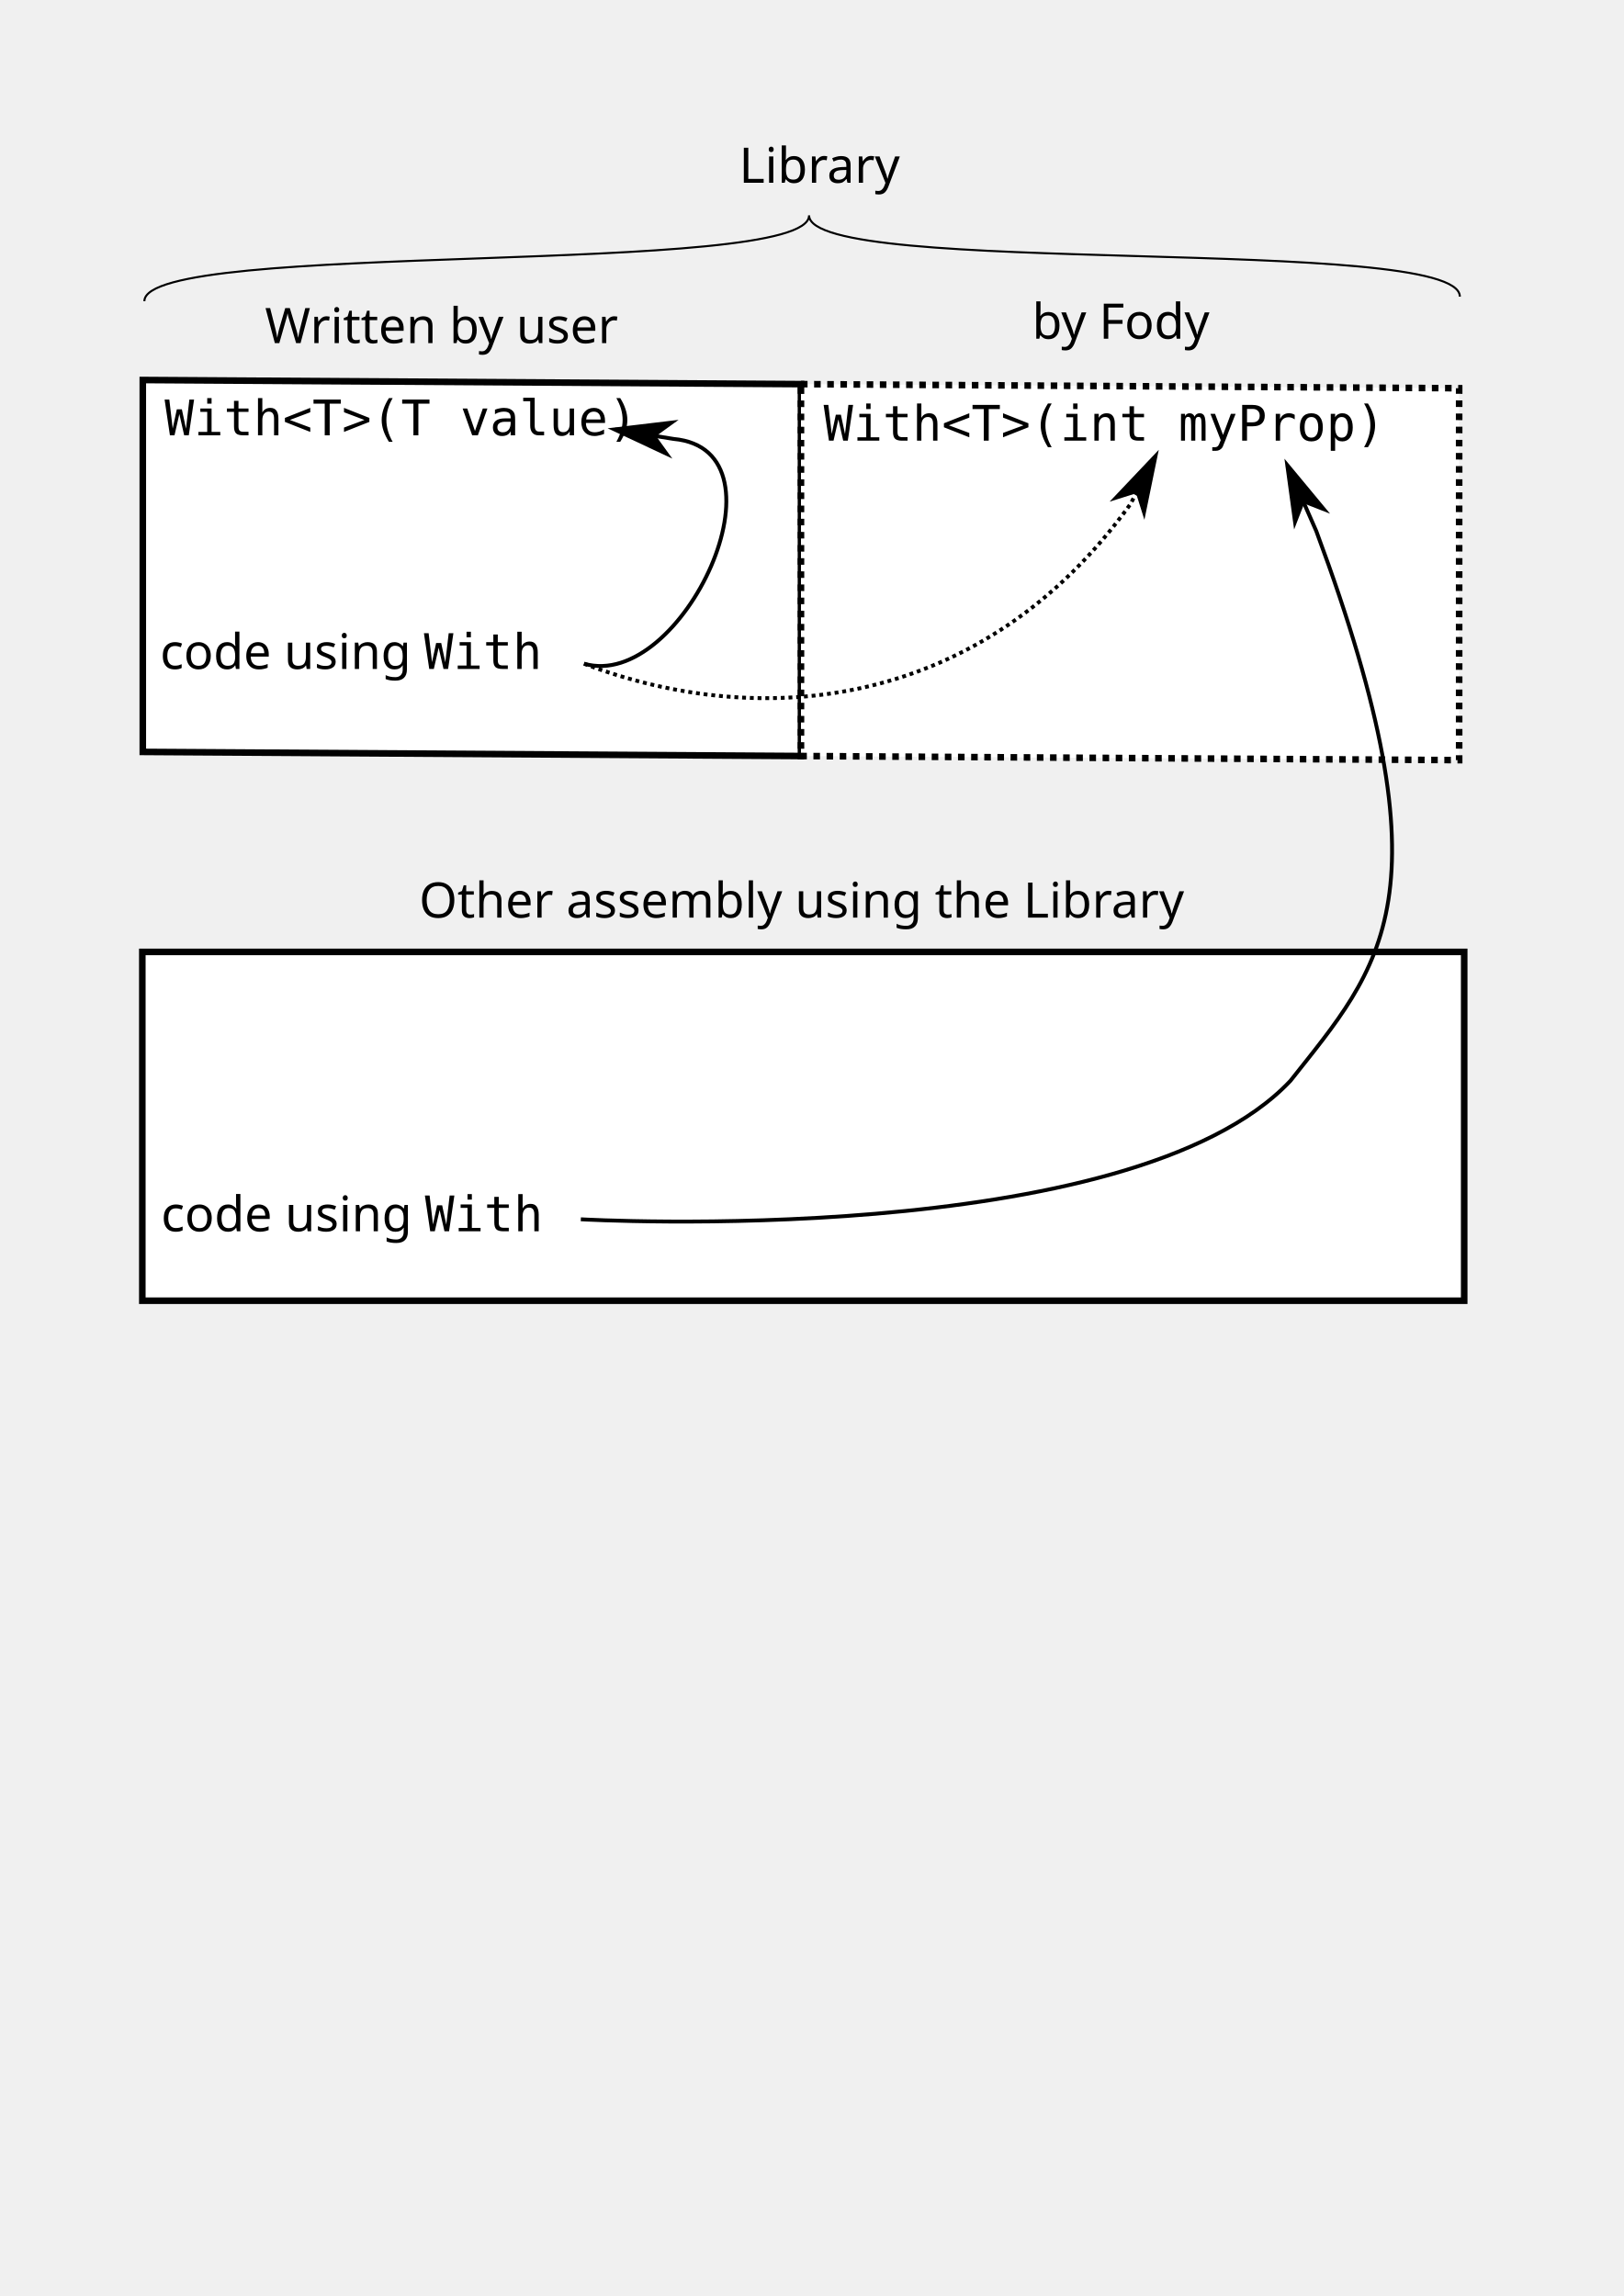
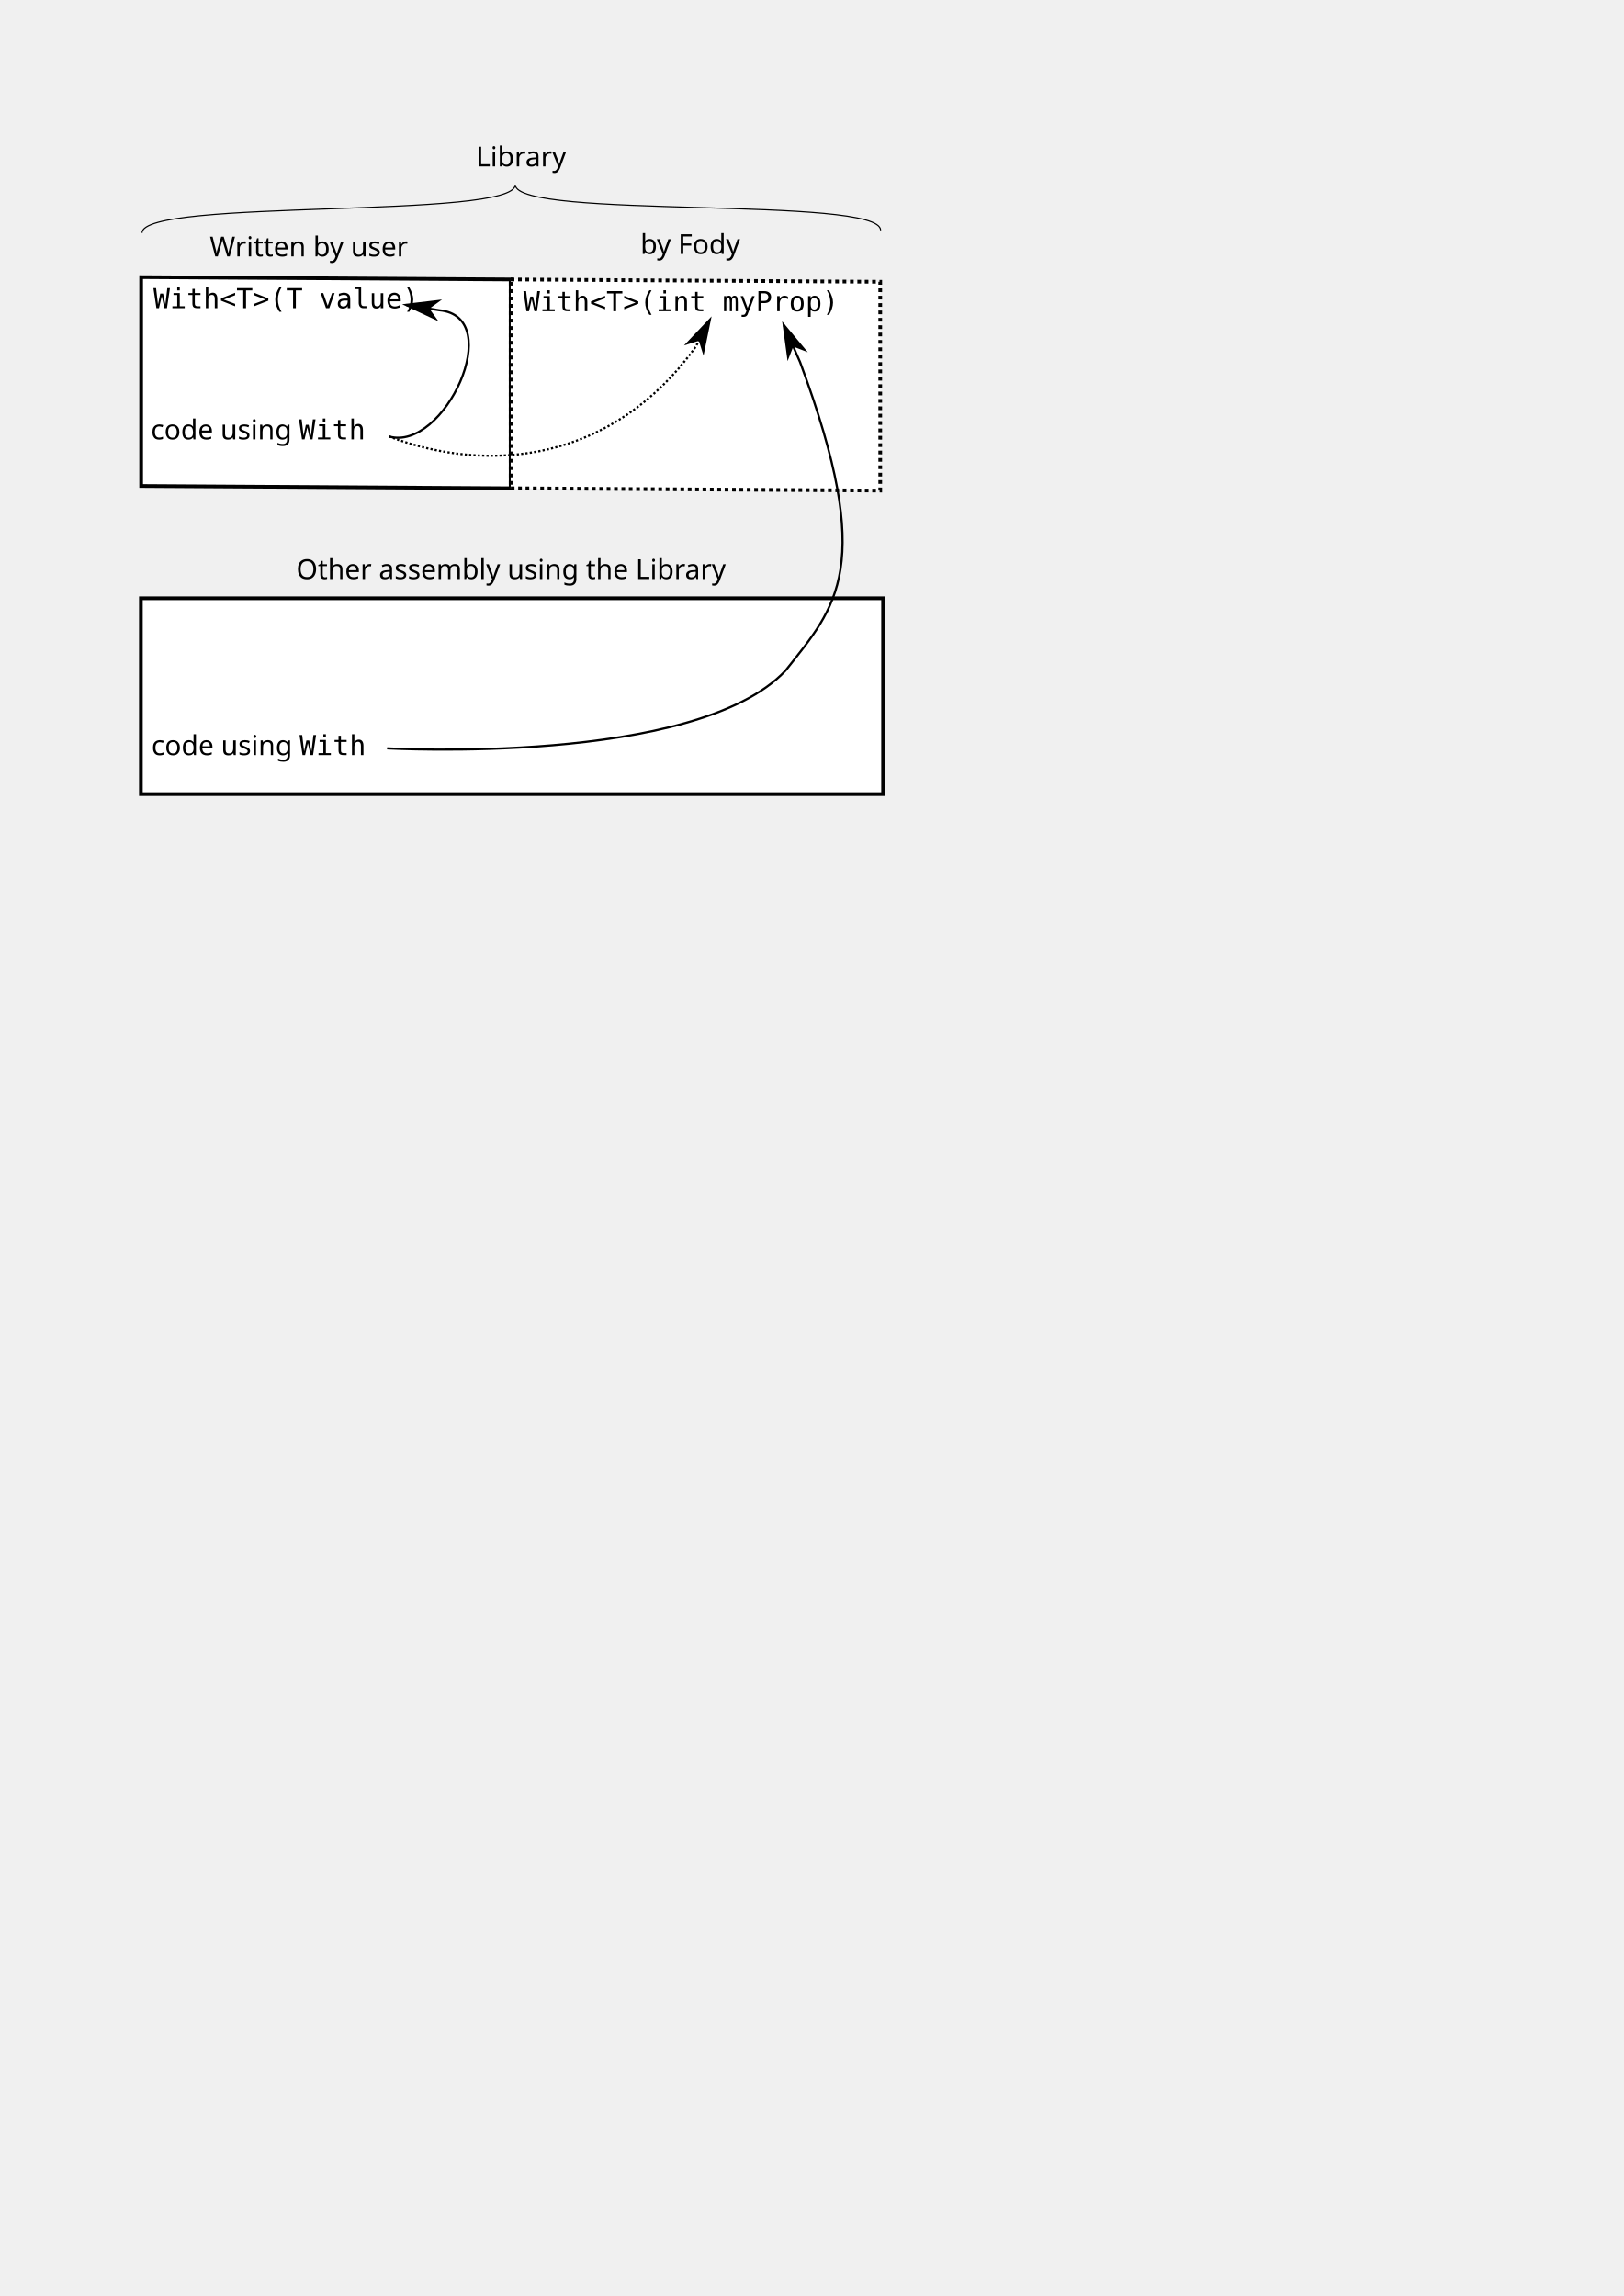
- <svg xmlns="http://www.w3.org/2000/svg" id="svg8" version="1.1" viewBox="0 0 210 297" height="297mm" width="210mm">
+ <svg xmlns="http://www.w3.org/2000/svg" width="210mm" height="297mm" viewBox="0 0 210 297" version="1.1" id="svg8">
  <defs id="defs2">
-     <marker style="overflow:visible;" id="marker1350" refX="0.0" refY="0.0" orient="auto">
-       <path transform="scale(0.8) rotate(180) translate(12.5,0)" style="fill-rule:evenodd;stroke:#000000;stroke-width:1pt;stroke-opacity:1;fill:#000000;fill-opacity:1" d="M 0.0,0.0 L 5.0,-5.0 L -12.5,0.0 L 5.0,5.0 L 0.0,0.0 z " id="path1348" />
+     <marker orient="auto" refY="0.0" refX="0.0" id="marker1350" style="overflow:visible;">
+       <path id="path1348" d="M 0.0,0.0 L 5.0,-5.0 L -12.5,0.0 L 5.0,5.0 L 0.0,0.0 z " style="fill-rule:evenodd;stroke:#000000;stroke-width:1pt;stroke-opacity:1;fill:#000000;fill-opacity:1" transform="scale(0.8) rotate(180) translate(12.5,0)" />
    </marker>
-     <marker orient="auto" refY="0.0" refX="0.0" id="marker1266" style="overflow:visible;">
-       <path id="path1264" d="M 0.0,0.0 L 5.0,-5.0 L -12.5,0.0 L 5.0,5.0 L 0.0,0.0 z " style="fill-rule:evenodd;stroke:#000000;stroke-width:1pt;stroke-opacity:1;fill:#000000;fill-opacity:1" transform="scale(0.8) rotate(180) translate(12.5,0)" />
+     <marker style="overflow:visible;" id="marker1266" refX="0.0" refY="0.0" orient="auto">
+       <path transform="scale(0.8) rotate(180) translate(12.5,0)" style="fill-rule:evenodd;stroke:#000000;stroke-width:1pt;stroke-opacity:1;fill:#000000;fill-opacity:1" d="M 0.0,0.0 L 5.0,-5.0 L -12.5,0.0 L 5.0,5.0 L 0.0,0.0 z " id="path1264" />
    </marker>
-     <marker style="overflow:visible;" id="Arrow1Lend" refX="0.0" refY="0.0" orient="auto">
-       <path transform="scale(0.8) rotate(180) translate(12.5,0)" style="fill-rule:evenodd;stroke:#000000;stroke-width:1pt;stroke-opacity:1;fill:#000000;fill-opacity:1" d="M 0.0,0.0 L 5.0,-5.0 L -12.5,0.0 L 5.0,5.0 L 0.0,0.0 z " id="path907" />
+     <marker orient="auto" refY="0.0" refX="0.0" id="Arrow1Lend" style="overflow:visible;">
+       <path id="path907" d="M 0.0,0.0 L 5.0,-5.0 L -12.5,0.0 L 5.0,5.0 L 0.0,0.0 z " style="fill-rule:evenodd;stroke:#000000;stroke-width:1pt;stroke-opacity:1;fill:#000000;fill-opacity:1" transform="scale(0.8) rotate(180) translate(12.5,0)" />
    </marker>
-     <marker style="overflow:visible" id="marker1204" refX="0.0" refY="0.0" orient="auto">
-       <path transform="scale(0.8) translate(12.5,0)" style="fill-rule:evenodd;stroke:#000000;stroke-width:1pt;stroke-opacity:1;fill:#000000;fill-opacity:1" d="M 0.0,0.0 L 5.0,-5.0 L -12.5,0.0 L 5.0,5.0 L 0.0,0.0 z " id="path1202" />
+     <marker orient="auto" refY="0.0" refX="0.0" id="marker1204" style="overflow:visible">
+       <path id="path1202" d="M 0.0,0.0 L 5.0,-5.0 L -12.5,0.0 L 5.0,5.0 L 0.0,0.0 z " style="fill-rule:evenodd;stroke:#000000;stroke-width:1pt;stroke-opacity:1;fill:#000000;fill-opacity:1" transform="scale(0.8) translate(12.5,0)" />
    </marker>
-     <marker style="overflow:visible" id="Arrow1Lstart" refX="0.0" refY="0.0" orient="auto">
-       <path transform="scale(0.8) translate(12.5,0)" style="fill-rule:evenodd;stroke:#000000;stroke-width:1pt;stroke-opacity:1;fill:#000000;fill-opacity:1" d="M 0.0,0.0 L 5.0,-5.0 L -12.5,0.0 L 5.0,5.0 L 0.0,0.0 z " id="path904" />
+     <marker orient="auto" refY="0.0" refX="0.0" id="Arrow1Lstart" style="overflow:visible">
+       <path id="path904" d="M 0.0,0.0 L 5.0,-5.0 L -12.5,0.0 L 5.0,5.0 L 0.0,0.0 z " style="fill-rule:evenodd;stroke:#000000;stroke-width:1pt;stroke-opacity:1;fill:#000000;fill-opacity:1" transform="scale(0.8) translate(12.5,0)" />
    </marker>
  </defs>
  <g id="layer1">
-     <rect transform="matrix(0.9999805,0.00624591,0,1,0,0)" y="49.041" x="18.468" height="48.107" width="85.126" id="rect839" style="fill:#ffffff;stroke:#000000;stroke-width:0.85;stroke-miterlimit:4;stroke-dasharray:none;stroke-opacity:0.993" />
-     <text id="text843" y="23.638" x="95.593" style="font-style:normal;font-weight:normal;font-size:10.583px;line-height:1.25;font-family:sans-serif;letter-spacing:0px;word-spacing:0px;fill:#000000;fill-opacity:1;stroke:none;stroke-width:0.265" xml:space="preserve">
-       <tspan style="font-size:6.35px;stroke-width:0.265" y="23.638" x="95.593" id="tspan841">Library</tspan>
+     <rect style="fill:#ffffff;stroke:#000000;stroke-width:0.477;stroke-miterlimit:4;stroke-dasharray:none;stroke-opacity:0.993" id="rect839" width="47.796" height="27.011" x="18.255" y="35.736" transform="matrix(0.9999805,0.00624591,0,1,0,0)" />
+     <text xml:space="preserve" style="font-style:normal;font-weight:normal;font-size:5.942px;line-height:1.25;font-family:sans-serif;letter-spacing:0px;word-spacing:0px;fill:#000000;fill-opacity:1;stroke:none;stroke-width:0.149" x="61.558" y="21.522" id="text843">
+       <tspan id="tspan841" x="61.558" y="21.522" style="font-size:3.565px;stroke-width:0.149">Library</tspan>
    </text>
-     <text id="text847" y="56.308" x="21.288" style="font-style:normal;font-variant:normal;font-weight:normal;font-stretch:normal;font-size:6.35px;line-height:1.25;font-family:Consolas;-inkscape-font-specification:Consolas;letter-spacing:0px;word-spacing:0px;stroke-width:0.265" xml:space="preserve">
-       <tspan style="font-style:normal;font-variant:normal;font-weight:normal;font-stretch:normal;font-size:6.35px;font-family:Consolas;-inkscape-font-specification:Consolas;stroke-width:0.265" y="56.308" x="21.288" id="tspan845">With&lt;T&gt;(T value)</tspan>
+     <text xml:space="preserve" style="font-style:normal;font-variant:normal;font-weight:normal;font-stretch:normal;font-size:3.565px;line-height:1.25;font-family:Consolas;-inkscape-font-specification:Consolas;letter-spacing:0px;word-spacing:0px;stroke-width:0.149" x="19.838" y="39.866" id="text847">
+       <tspan id="tspan845" x="19.838" y="39.866" style="font-style:normal;font-variant:normal;font-weight:normal;font-stretch:normal;font-size:3.565px;font-family:Consolas;-inkscape-font-specification:Consolas;stroke-width:0.149">With&lt;T&gt;(T value)</tspan>
    </text>
-     <rect style="fill:#ffffff;stroke:#000000;stroke-width:0.85;stroke-miterlimit:4;stroke-dasharray:0.85, 0.85;stroke-dashoffset:0;stroke-opacity:0.993" id="rect839-1" width="85.126" height="48.107" x="103.595" y="49.041" transform="matrix(0.9999805,0.00624591,0,1,0,0)" />
-     <path id="path870" d="m 18.674,38.963 c -0.009,-7.97 86.105,-3.078 85.966,-11.11 0.027,8.071 84.28,2.468 84.165,10.522" style="fill:none;stroke:#000000;stroke-width:0.262px;stroke-linecap:butt;stroke-linejoin:miter;stroke-opacity:1" />
-     <text id="text874" y="44.38" x="34.264" style="font-size:10.583px;line-height:1.25;font-family:Constantia;-inkscape-font-specification:Constantia;letter-spacing:0px;word-spacing:0px;stroke-width:0.265" xml:space="preserve">
-       <tspan style="font-style:normal;font-variant:normal;font-weight:normal;font-stretch:normal;font-size:6.35px;font-family:sans-serif;-inkscape-font-specification:sans-serif;stroke-width:0.265" y="44.38" x="34.264" id="tspan872">Written by user</tspan>
+     <rect transform="matrix(0.9999805,0.00624591,0,1,0,0)" y="35.736" x="66.051" height="27.011" width="47.796" id="rect839-1" style="fill:#ffffff;stroke:#000000;stroke-width:0.477;stroke-miterlimit:4;stroke-dasharray:0.477, 0.477;stroke-dashoffset:0;stroke-opacity:0.993" />
+     <path style="fill:none;stroke:#000000;stroke-width:0.147px;stroke-linecap:butt;stroke-linejoin:miter;stroke-opacity:1" d="m 18.37,30.127 c -0.005,-4.475 48.346,-1.728 48.268,-6.238 0.015,4.531 47.321,1.386 47.257,5.908" id="path870" />
+     <text xml:space="preserve" style="font-size:5.942px;line-height:1.25;font-family:Constantia;-inkscape-font-specification:Constantia;letter-spacing:0px;word-spacing:0px;stroke-width:0.149" x="27.123" y="33.168" id="text874">
+       <tspan id="tspan872" x="27.123" y="33.168" style="font-style:normal;font-variant:normal;font-weight:normal;font-stretch:normal;font-size:3.565px;font-family:sans-serif;-inkscape-font-specification:sans-serif;stroke-width:0.149">Written by user</tspan>
    </text>
-     <text id="text878" y="43.813" x="133.48" style="font-size:10.583px;line-height:1.25;font-family:Constantia;-inkscape-font-specification:Constantia;letter-spacing:0px;word-spacing:0px;stroke-width:0.265" xml:space="preserve">
-       <tspan style="font-style:normal;font-variant:normal;font-weight:normal;font-stretch:normal;font-size:6.35px;font-family:sans-serif;-inkscape-font-specification:sans-serif;stroke-width:0.265" y="43.813" x="133.48" id="tspan876">by Fody</tspan>
+     <text xml:space="preserve" style="font-size:5.942px;line-height:1.25;font-family:Constantia;-inkscape-font-specification:Constantia;letter-spacing:0px;word-spacing:0px;stroke-width:0.149" x="82.831" y="32.85" id="text878">
+       <tspan id="tspan876" x="82.831" y="32.85" style="font-style:normal;font-variant:normal;font-weight:normal;font-stretch:normal;font-size:3.565px;font-family:sans-serif;-inkscape-font-specification:sans-serif;stroke-width:0.149">by Fody</tspan>
    </text>
-     <text xml:space="preserve" style="font-style:normal;font-variant:normal;font-weight:normal;font-stretch:normal;font-size:6.35px;line-height:1.25;font-family:Consolas;-inkscape-font-specification:Consolas;letter-spacing:0px;word-spacing:0px;stroke-width:0.265" x="106.523" y="57.001" id="text847-7">
-       <tspan id="tspan845-5" x="106.523" y="57.001" style="font-style:normal;font-variant:normal;font-weight:normal;font-stretch:normal;font-size:6.35px;font-family:Consolas;-inkscape-font-specification:Consolas;stroke-width:0.265">With&lt;T&gt;(int myProp)</tspan>
+     <text id="text847-7" y="40.255" x="67.696" style="font-style:normal;font-variant:normal;font-weight:normal;font-stretch:normal;font-size:3.565px;line-height:1.25;font-family:Consolas;-inkscape-font-specification:Consolas;letter-spacing:0px;word-spacing:0px;stroke-width:0.149" xml:space="preserve">
+       <tspan style="font-style:normal;font-variant:normal;font-weight:normal;font-stretch:normal;font-size:3.565px;font-family:Consolas;-inkscape-font-specification:Consolas;stroke-width:0.149" y="40.255" x="67.696" id="tspan845-5">With&lt;T&gt;(int myProp)</tspan>
    </text>
-     <text id="text900" y="86.53" x="20.716" style="font-size:10.583px;line-height:1.25;font-family:Constantia;-inkscape-font-specification:Constantia;letter-spacing:0px;word-spacing:0px;stroke-width:0.265" xml:space="preserve">
-       <tspan style="font-style:normal;font-variant:normal;font-weight:normal;font-stretch:normal;font-size:6.35px;font-family:sans-serif;-inkscape-font-specification:sans-serif;stroke-width:0.265" y="86.53" x="20.716" id="tspan898">code using <tspan id="tspan1418" style="font-style:normal;font-variant:normal;font-weight:normal;font-stretch:normal;font-family:Consolas;-inkscape-font-specification:Consolas">With</tspan>
+     <text xml:space="preserve" style="font-size:5.942px;line-height:1.25;font-family:Constantia;-inkscape-font-specification:Constantia;letter-spacing:0px;word-spacing:0px;stroke-width:0.149" x="19.516" y="56.835" id="text900">
+       <tspan id="tspan898" x="19.516" y="56.835" style="font-style:normal;font-variant:normal;font-weight:normal;font-stretch:normal;font-size:3.565px;font-family:sans-serif;-inkscape-font-specification:sans-serif;stroke-width:0.149">code using <tspan style="font-style:normal;font-variant:normal;font-weight:normal;font-stretch:normal;font-family:Consolas;-inkscape-font-specification:Consolas;stroke-width:0.149" id="tspan1418">With</tspan>
      </tspan>
    </text>
-     <path id="path1192" d="m 75.533,85.852 c 12.695,3.692 27.277,-27.641 11.578,-29.075 l -7.566,-1.219" style="fill:none;stroke:#000000;stroke-width:0.5;stroke-linecap:butt;stroke-linejoin:miter;stroke-miterlimit:4;stroke-dasharray:none;stroke-opacity:1;marker-end:url(#Arrow1Lend)" />
-     <path id="path1256" d="m 75.533,85.852 c 23.164,8.852 51.684,5.787 70.681,-20.657 l 3.205,-6.147" style="fill:none;stroke:#000000;stroke-width:0.5;stroke-linecap:butt;stroke-linejoin:miter;stroke-miterlimit:4;stroke-dasharray:0.5, 0.5;stroke-dashoffset:0;stroke-opacity:1;marker-end:url(#marker1266)" />
-     <rect y="123.135" x="18.406" height="45.12" width="170.965" id="rect1322" style="fill:#ffffff;stroke:#000000;stroke-width:0.85;stroke-miterlimit:4;stroke-dasharray:none;stroke-dashoffset:0;stroke-opacity:0.993" />
-     <text id="text1326" y="118.699" x="54.2" style="font-size:6.35px;line-height:1.25;font-family:Constantia;-inkscape-font-specification:Constantia;letter-spacing:0px;word-spacing:0px;stroke-width:0.265" xml:space="preserve">
-       <tspan style="font-style:normal;font-variant:normal;font-weight:normal;font-stretch:normal;font-size:6.35px;font-family:sans-serif;-inkscape-font-specification:sans-serif;stroke-width:0.265" y="118.699" x="54.2" id="tspan1324">Other assembly using the Library</tspan>
+     <path style="fill:none;stroke:#000000;stroke-width:0.281;stroke-linecap:butt;stroke-linejoin:miter;stroke-miterlimit:4;stroke-dasharray:none;stroke-opacity:1;marker-end:url(#Arrow1Lend)" d="M 50.296,56.454 C 57.423,58.527 65.611,40.935 56.796,40.129 l -4.248,-0.685" id="path1192" />
+     <path style="fill:none;stroke:#000000;stroke-width:0.281;stroke-linecap:butt;stroke-linejoin:miter;stroke-miterlimit:4;stroke-dasharray:0.281, 0.281;stroke-dashoffset:0;stroke-opacity:1;marker-end:url(#marker1266)" d="m 50.296,56.454 c 13.006,4.97 29.02,3.249 39.686,-11.599 l 1.8,-3.451" id="path1256" />
+     <rect style="fill:#ffffff;stroke:#000000;stroke-width:0.477;stroke-miterlimit:4;stroke-dasharray:none;stroke-dashoffset:0;stroke-opacity:0.993" id="rect1322" width="95.993" height="25.334" x="18.22" y="77.388" />
+     <text xml:space="preserve" style="font-size:3.565px;line-height:1.25;font-family:Constantia;-inkscape-font-specification:Constantia;letter-spacing:0px;word-spacing:0px;stroke-width:0.149" x="38.317" y="74.897" id="text1326">
+       <tspan id="tspan1324" x="38.317" y="74.897" style="font-style:normal;font-variant:normal;font-weight:normal;font-stretch:normal;font-size:3.565px;font-family:sans-serif;-inkscape-font-specification:sans-serif;stroke-width:0.149">Other assembly using the Library</tspan>
    </text>
-     <text xml:space="preserve" style="font-size:10.583px;line-height:1.25;font-family:Constantia;-inkscape-font-specification:Constantia;letter-spacing:0px;word-spacing:0px;stroke-width:0.265" x="20.841" y="159.272" id="text900-3">
-       <tspan id="tspan898-8" x="20.841" y="159.272" style="font-style:normal;font-variant:normal;font-weight:normal;font-stretch:normal;font-size:6.35px;font-family:sans-serif;-inkscape-font-specification:sans-serif;stroke-width:0.265">code using <tspan id="tspan1420" style="font-style:normal;font-variant:normal;font-weight:normal;font-stretch:normal;font-family:Consolas;-inkscape-font-specification:Consolas">With</tspan>
+     <text id="text900-3" y="97.678" x="19.587" style="font-size:5.942px;line-height:1.25;font-family:Constantia;-inkscape-font-specification:Constantia;letter-spacing:0px;word-spacing:0px;stroke-width:0.149" xml:space="preserve">
+       <tspan style="font-style:normal;font-variant:normal;font-weight:normal;font-stretch:normal;font-size:3.565px;font-family:sans-serif;-inkscape-font-specification:sans-serif;stroke-width:0.149" y="97.678" x="19.587" id="tspan898-8">code using <tspan style="font-style:normal;font-variant:normal;font-weight:normal;font-stretch:normal;font-family:Consolas;-inkscape-font-specification:Consolas;stroke-width:0.149" id="tspan1420">With</tspan>
      </tspan>
    </text>
-     <path id="path1346" d="m 75.12,157.721 c 0,0 71.077,4.064 91.776,-17.912 11.717,-14.833 20.944,-23.793 3.353,-71.085 l -3.736,-8.502" style="fill:none;stroke:#000000;stroke-width:0.5;stroke-linecap:butt;stroke-linejoin:miter;stroke-miterlimit:4;stroke-dasharray:none;stroke-opacity:1;marker-end:url(#marker1350)" />
+     <path style="fill:none;stroke:#000000;stroke-width:0.281;stroke-linecap:butt;stroke-linejoin:miter;stroke-miterlimit:4;stroke-dasharray:none;stroke-opacity:1;marker-end:url(#marker1350)" d="m 50.063,96.807 c 0,0 39.908,2.282 51.53,-10.057 6.579,-8.328 11.759,-13.359 1.883,-39.913 l -2.098,-4.774" id="path1346" />
  </g>
</svg>
